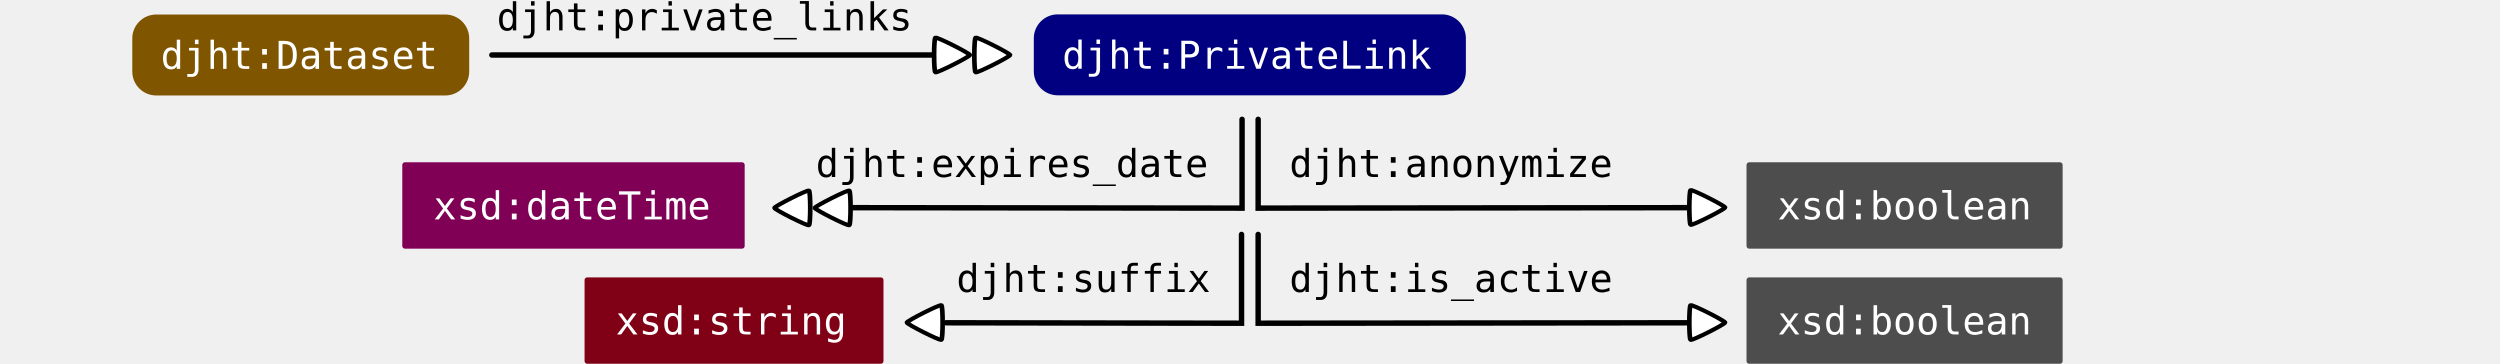
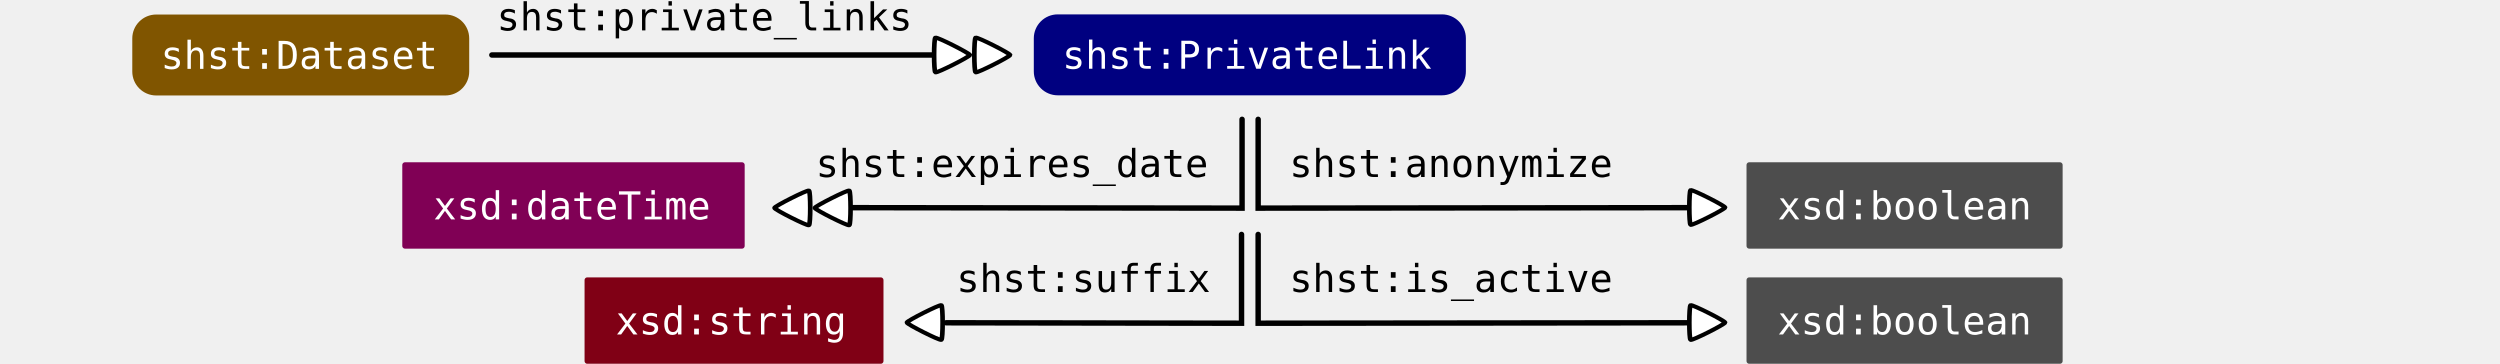
<svg xmlns="http://www.w3.org/2000/svg" width="230mm" height="33.461mm" version="1.1" viewBox="0 0 230 33.461" font-family="'Fira Code', monospace" font-size="3.528px">
  <g transform="translate(-302.8 -92.091)">
    <text x="377.843" y="108.373" fill="#000" stroke-width=".131" style="line-height:1.25" xml:space="preserve">
-       <tspan x="377.843" y="108.373" stroke-width=".131">djht:expires_date</tspan>
+       <tspan x="377.843" y="108.373" stroke-width=".131">shst:expires_date</tspan>
    </text>
    <text x="421.419" y="108.373" fill="#000" stroke-width=".131" style="line-height:1.25" xml:space="preserve">
-       <tspan x="421.419" y="108.373" stroke-width=".131">djht:anonymize</tspan>
+       <tspan x="421.419" y="108.373" stroke-width=".131">shst:anonymize</tspan>
    </text>
    <g stroke="#000" stroke-linecap="round">
      <path d="m417.07 103.07v8.168l-36.007-0.042" fill="none" stroke-width=".5" />
      <path transform="matrix(.549 .12832 -.1471 .47889 242.03 53.418)" d="m267.07 52.47c-0.228 0.228-6.135-1.355-6.218-1.666-0.083-0.311 4.241-4.636 4.552-4.552 0.311 0.083 1.894 5.991 1.666 6.218z" fill="#fff" stroke-linejoin="round" stroke-width=".754" />
      <path transform="matrix(.549 .12832 -.1471 .47889 238.32 53.418)" d="m267.07 52.47c-0.228 0.228-6.135-1.355-6.218-1.666-0.083-0.311 4.241-4.636 4.552-4.552 0.311 0.083 1.894 5.991 1.666 6.218z" fill="#fff" stroke-linejoin="round" stroke-width=".754" />
      <path d="m418.55 103.07v8.168l39.903-0.042" fill="none" stroke-width=".5" />
      <path transform="matrix(-.549 .12832 .1471 .47889 597.24 53.378)" d="m267.07 52.47c-0.228 0.228-6.135-1.355-6.218-1.666-0.083-0.311 4.241-4.636 4.552-4.552 0.311 0.083 1.894 5.991 1.666 6.218z" fill="#fff" stroke-linejoin="round" stroke-width=".754" />
    </g>
    <text x="421.419" y="118.956" fill="#000" stroke-width=".131" style="line-height:1.25" xml:space="preserve">
-       <tspan x="421.419" y="118.956" stroke-width=".131">djht:is_active</tspan>
+       <tspan x="421.419" y="118.956" stroke-width=".131">shst:is_active</tspan>
    </text>
    <path d="m418.55 113.66v8.168l39.903-0.042" fill="none" stroke="#000" stroke-linecap="round" stroke-width=".5" />
    <path transform="matrix(-.549 .12832 .1471 .47889 597.24 63.962)" d="m267.07 52.47c-0.228 0.228-6.135-1.355-6.218-1.666-0.083-0.311 4.241-4.636 4.552-4.552 0.311 0.083 1.894 5.991 1.666 6.218z" fill="#fff" stroke="#000" stroke-linecap="round" stroke-linejoin="round" stroke-width=".754" />
    <text x="390.789" y="118.956" fill="#000" stroke-width=".131" style="line-height:1.25" xml:space="preserve">
-       <tspan x="390.789" y="118.956" stroke-width=".131">djht:suffix</tspan>
+       <tspan x="390.789" y="118.956" stroke-width=".131">shst:suffix</tspan>
    </text>
    <path d="m417.02 113.66v8.168l-27.171-0.042" fill="none" stroke="#000" stroke-linecap="round" stroke-width=".5" />
    <path transform="matrix(.549 .12832 -.1471 .47889 250.5 63.962)" d="m267.07 52.47c-0.228 0.228-6.135-1.355-6.218-1.666-0.083-0.311 4.241-4.636 4.552-4.552 0.311 0.083 1.894 5.991 1.666 6.218z" fill="#fff" stroke="#000" stroke-linecap="round" stroke-linejoin="round" stroke-width=".754" />
    <g>
      <rect x="356.83" y="117.86" width="27" height="7.447" rx="0" ry="0" fill="#800015" stroke="#800015" stroke-linecap="round" stroke-linejoin="round" stroke-width=".5" />
      <text x="359.447" y="122.857" fill="#fff" stroke-width=".131" style="line-height:1.25" xml:space="preserve">
        <tspan x="359.447" y="122.857" fill="#fff" stroke-width=".131">xsd:string</tspan>
      </text>
      <rect x="397.91" y="93.413" width="39.75" height="7.447" ry="2.204" fill="#000080" />
      <text x="400.519" y="98.415" fill="#fff" stroke-width=".131" style="line-height:1.25" xml:space="preserve">
-         <tspan x="400.519" y="98.415" fill="#fff" stroke-width=".131">djht:PrivateLink</tspan>
+         <tspan x="400.519" y="98.415" fill="#fff" stroke-width=".131">shst:PrivateLink</tspan>
      </text>
      <rect x="463.73" y="107.27" width="28.582" height="7.447" rx="0" ry="0" fill="#4d4d4d" stroke="#4d4d4d" stroke-linecap="round" stroke-linejoin="round" stroke-width=".5" />
      <text x="466.339" y="112.274" fill="#fff" stroke-width=".131" style="line-height:1.25" xml:space="preserve">
        <tspan x="466.339" y="112.274" fill="#fff" stroke-width=".131">xsd:boolean</tspan>
      </text>
      <rect x="340.06" y="107.27" width="31" height="7.447" rx="0" ry="0" fill="#800055" stroke="#800055" stroke-linecap="round" stroke-linejoin="round" stroke-width=".5" />
      <text x="342.676" y="112.274" fill="#fff" stroke-width=".131" style="line-height:1.25" xml:space="preserve">
        <tspan x="342.676" y="112.274" fill="#fff" stroke-width=".131">xsd:dateTime</tspan>
      </text>
      <rect x="463.73" y="117.86" width="28.582" height="7.447" rx="0" ry="0" fill="#4d4d4d" stroke="#4d4d4d" stroke-linecap="round" stroke-linejoin="round" stroke-width=".5" />
      <text x="466.339" y="122.857" fill="#fff" stroke-width=".131" style="line-height:1.25" xml:space="preserve">
        <tspan x="466.339" y="122.857" fill="#fff" stroke-width=".131">xsd:boolean</tspan>
      </text>
      <rect x="314.97" y="93.427" width="30.997" height="7.447" ry="2.204" fill="#805500" />
      <text x="317.579" y="98.429" fill="#fff" stroke-width=".131" style="line-height:1.25" xml:space="preserve">
-         <tspan x="317.579" y="98.429" fill="#fff" stroke-width=".131">djht:Dataset</tspan>
+         <tspan x="317.579" y="98.429" fill="#fff" stroke-width=".131">shst:Dataset</tspan>
      </text>
    </g>
    <g stroke="#000" stroke-linecap="round">
      <path d="m348.05 97.151h40.755" fill="none" stroke-width=".5" />
      <path transform="matrix(-.549 .12832 .1471 .47889 527.76 39.349)" d="m267.07 52.47c-0.228 0.228-6.135-1.355-6.218-1.666-0.083-0.311 4.241-4.636 4.552-4.552 0.311 0.083 1.894 5.991 1.666 6.218z" fill="#fff" stroke-linejoin="round" stroke-width=".754" />
      <path transform="matrix(-.549 .12832 .1471 .47889 531.46 39.349)" d="m267.07 52.47c-0.228 0.228-6.135-1.355-6.218-1.666-0.083-0.311 4.241-4.636 4.552-4.552 0.311 0.083 1.894 5.991 1.666 6.218z" fill="#fff" stroke-linejoin="round" stroke-width=".754" />
    </g>
    <text x="348.496" y="94.888" fill="#000" stroke-width=".131" style="line-height:1.25" xml:space="preserve">
-       <tspan x="348.496" y="94.888" stroke-width=".131">djht:private_links</tspan>
+       <tspan x="348.496" y="94.888" stroke-width=".131">shst:private_links</tspan>
    </text>
  </g>
</svg>
